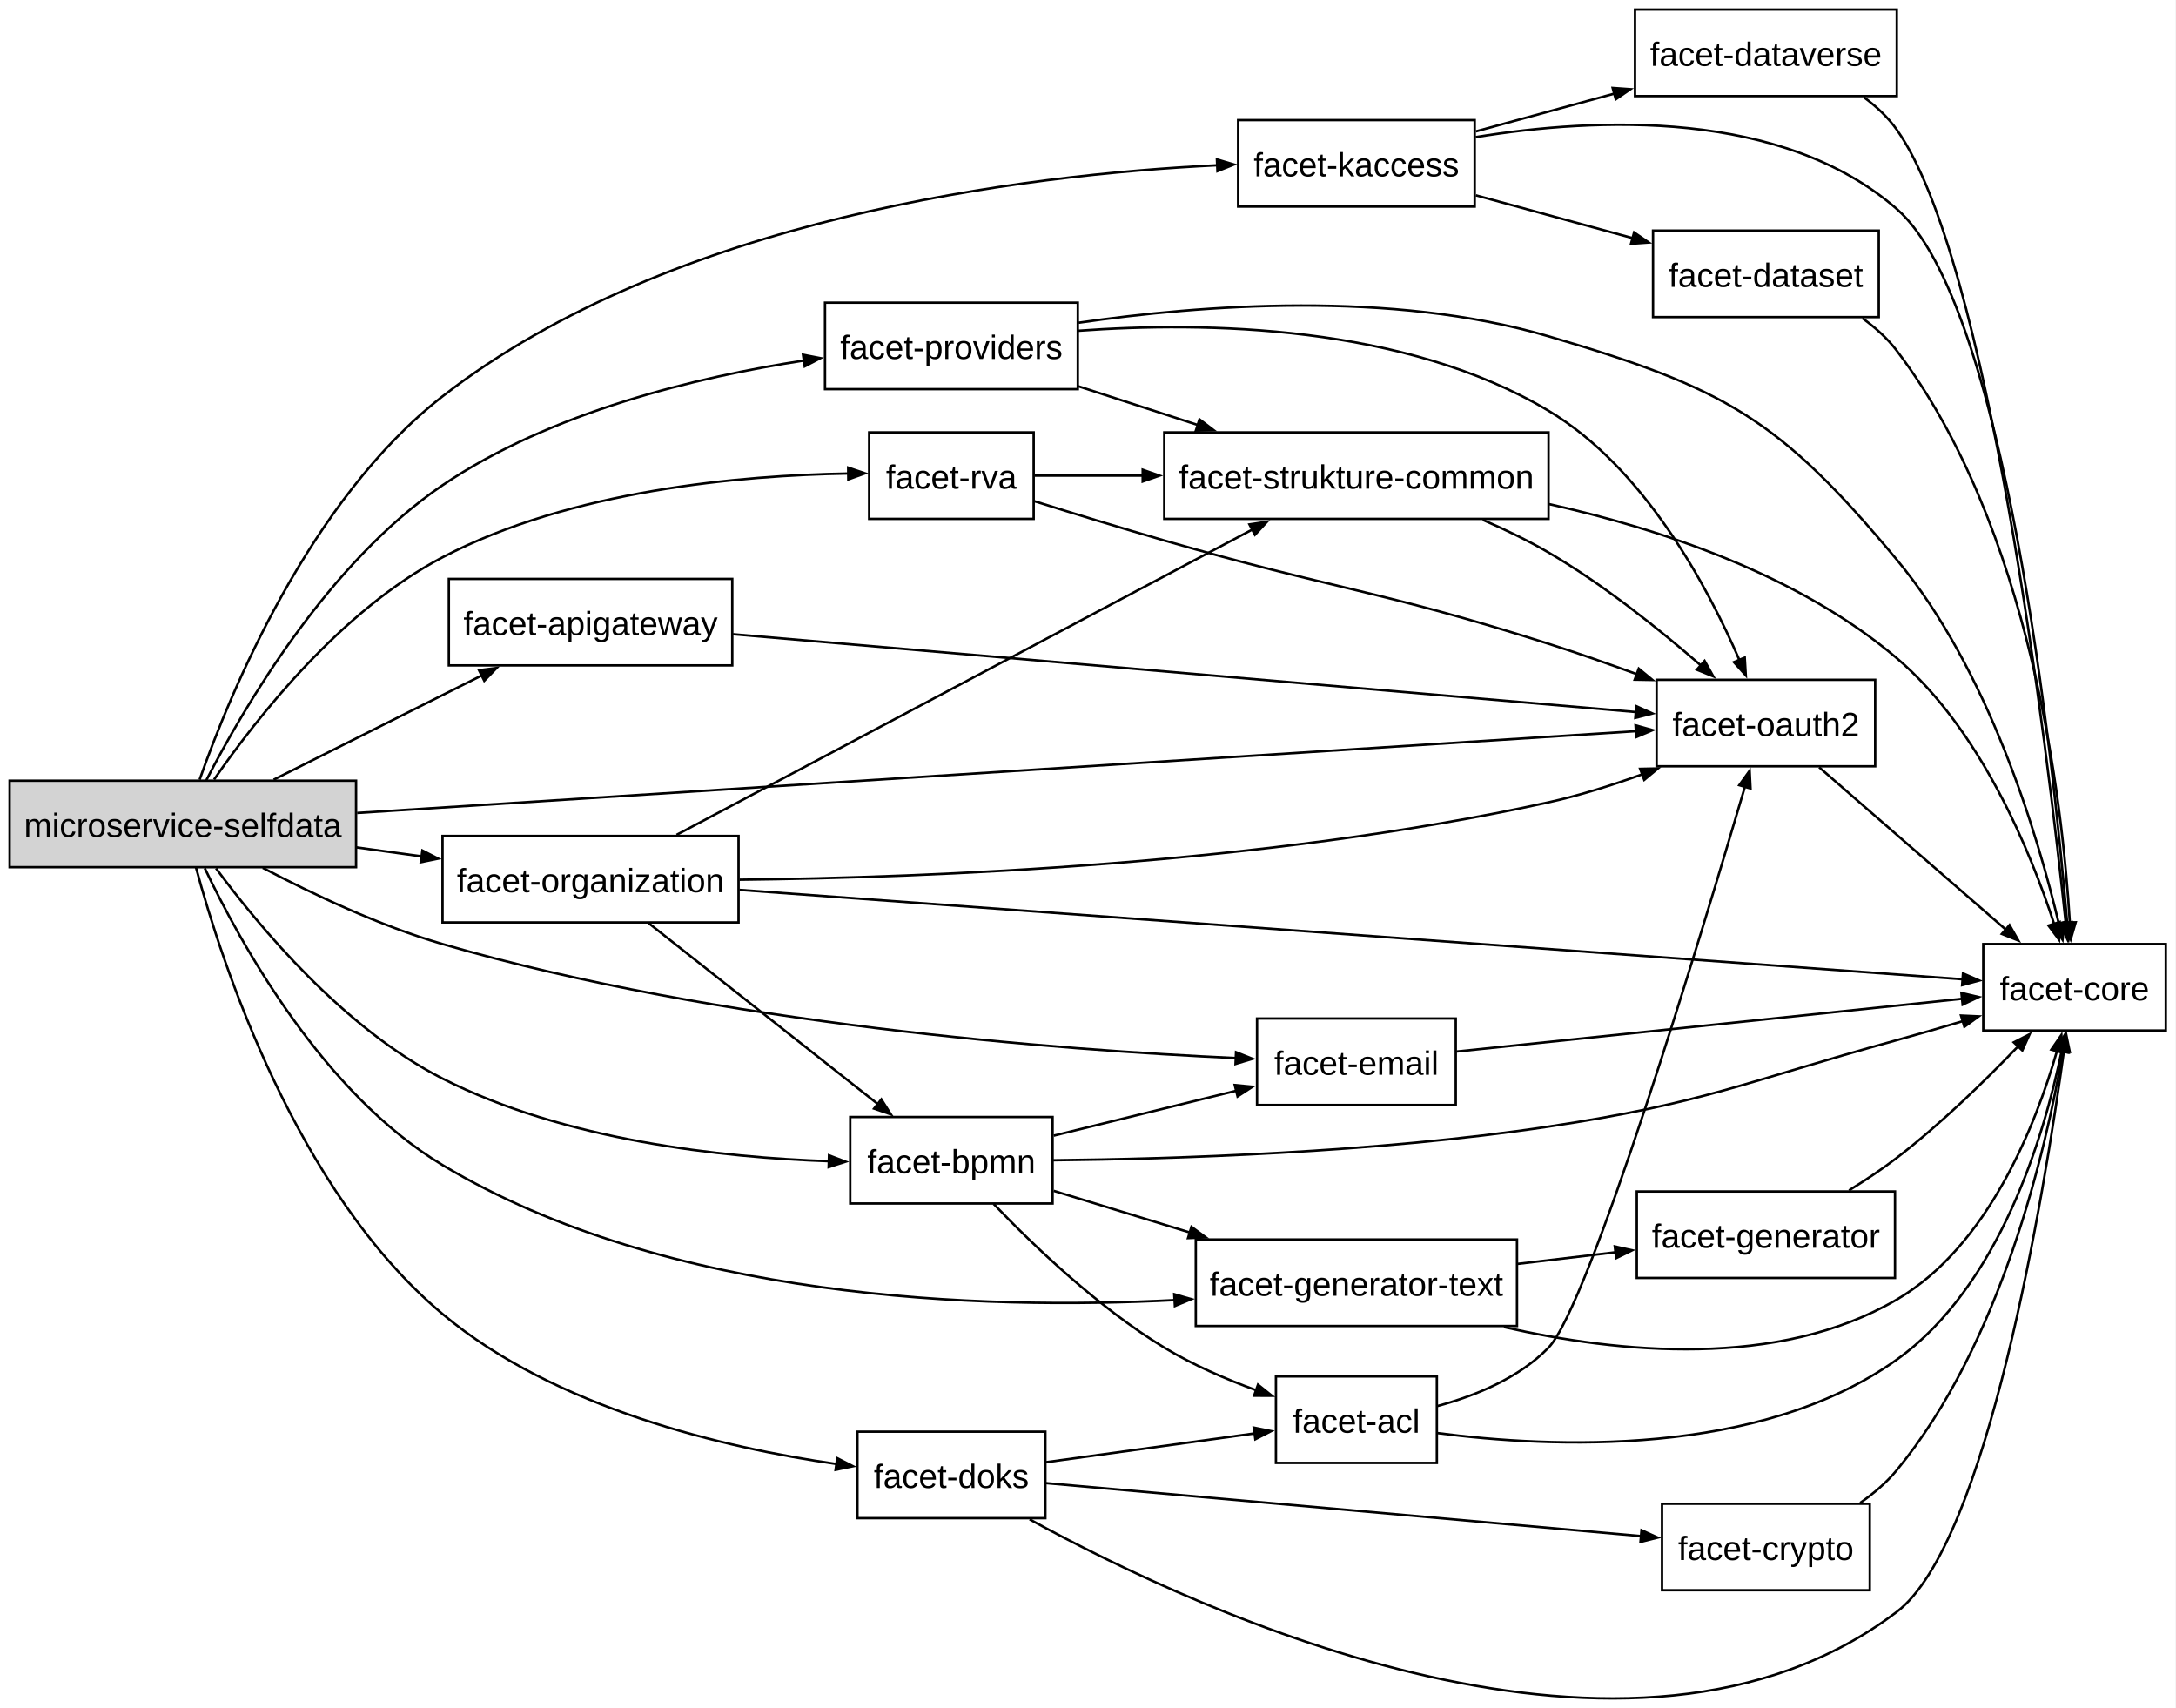
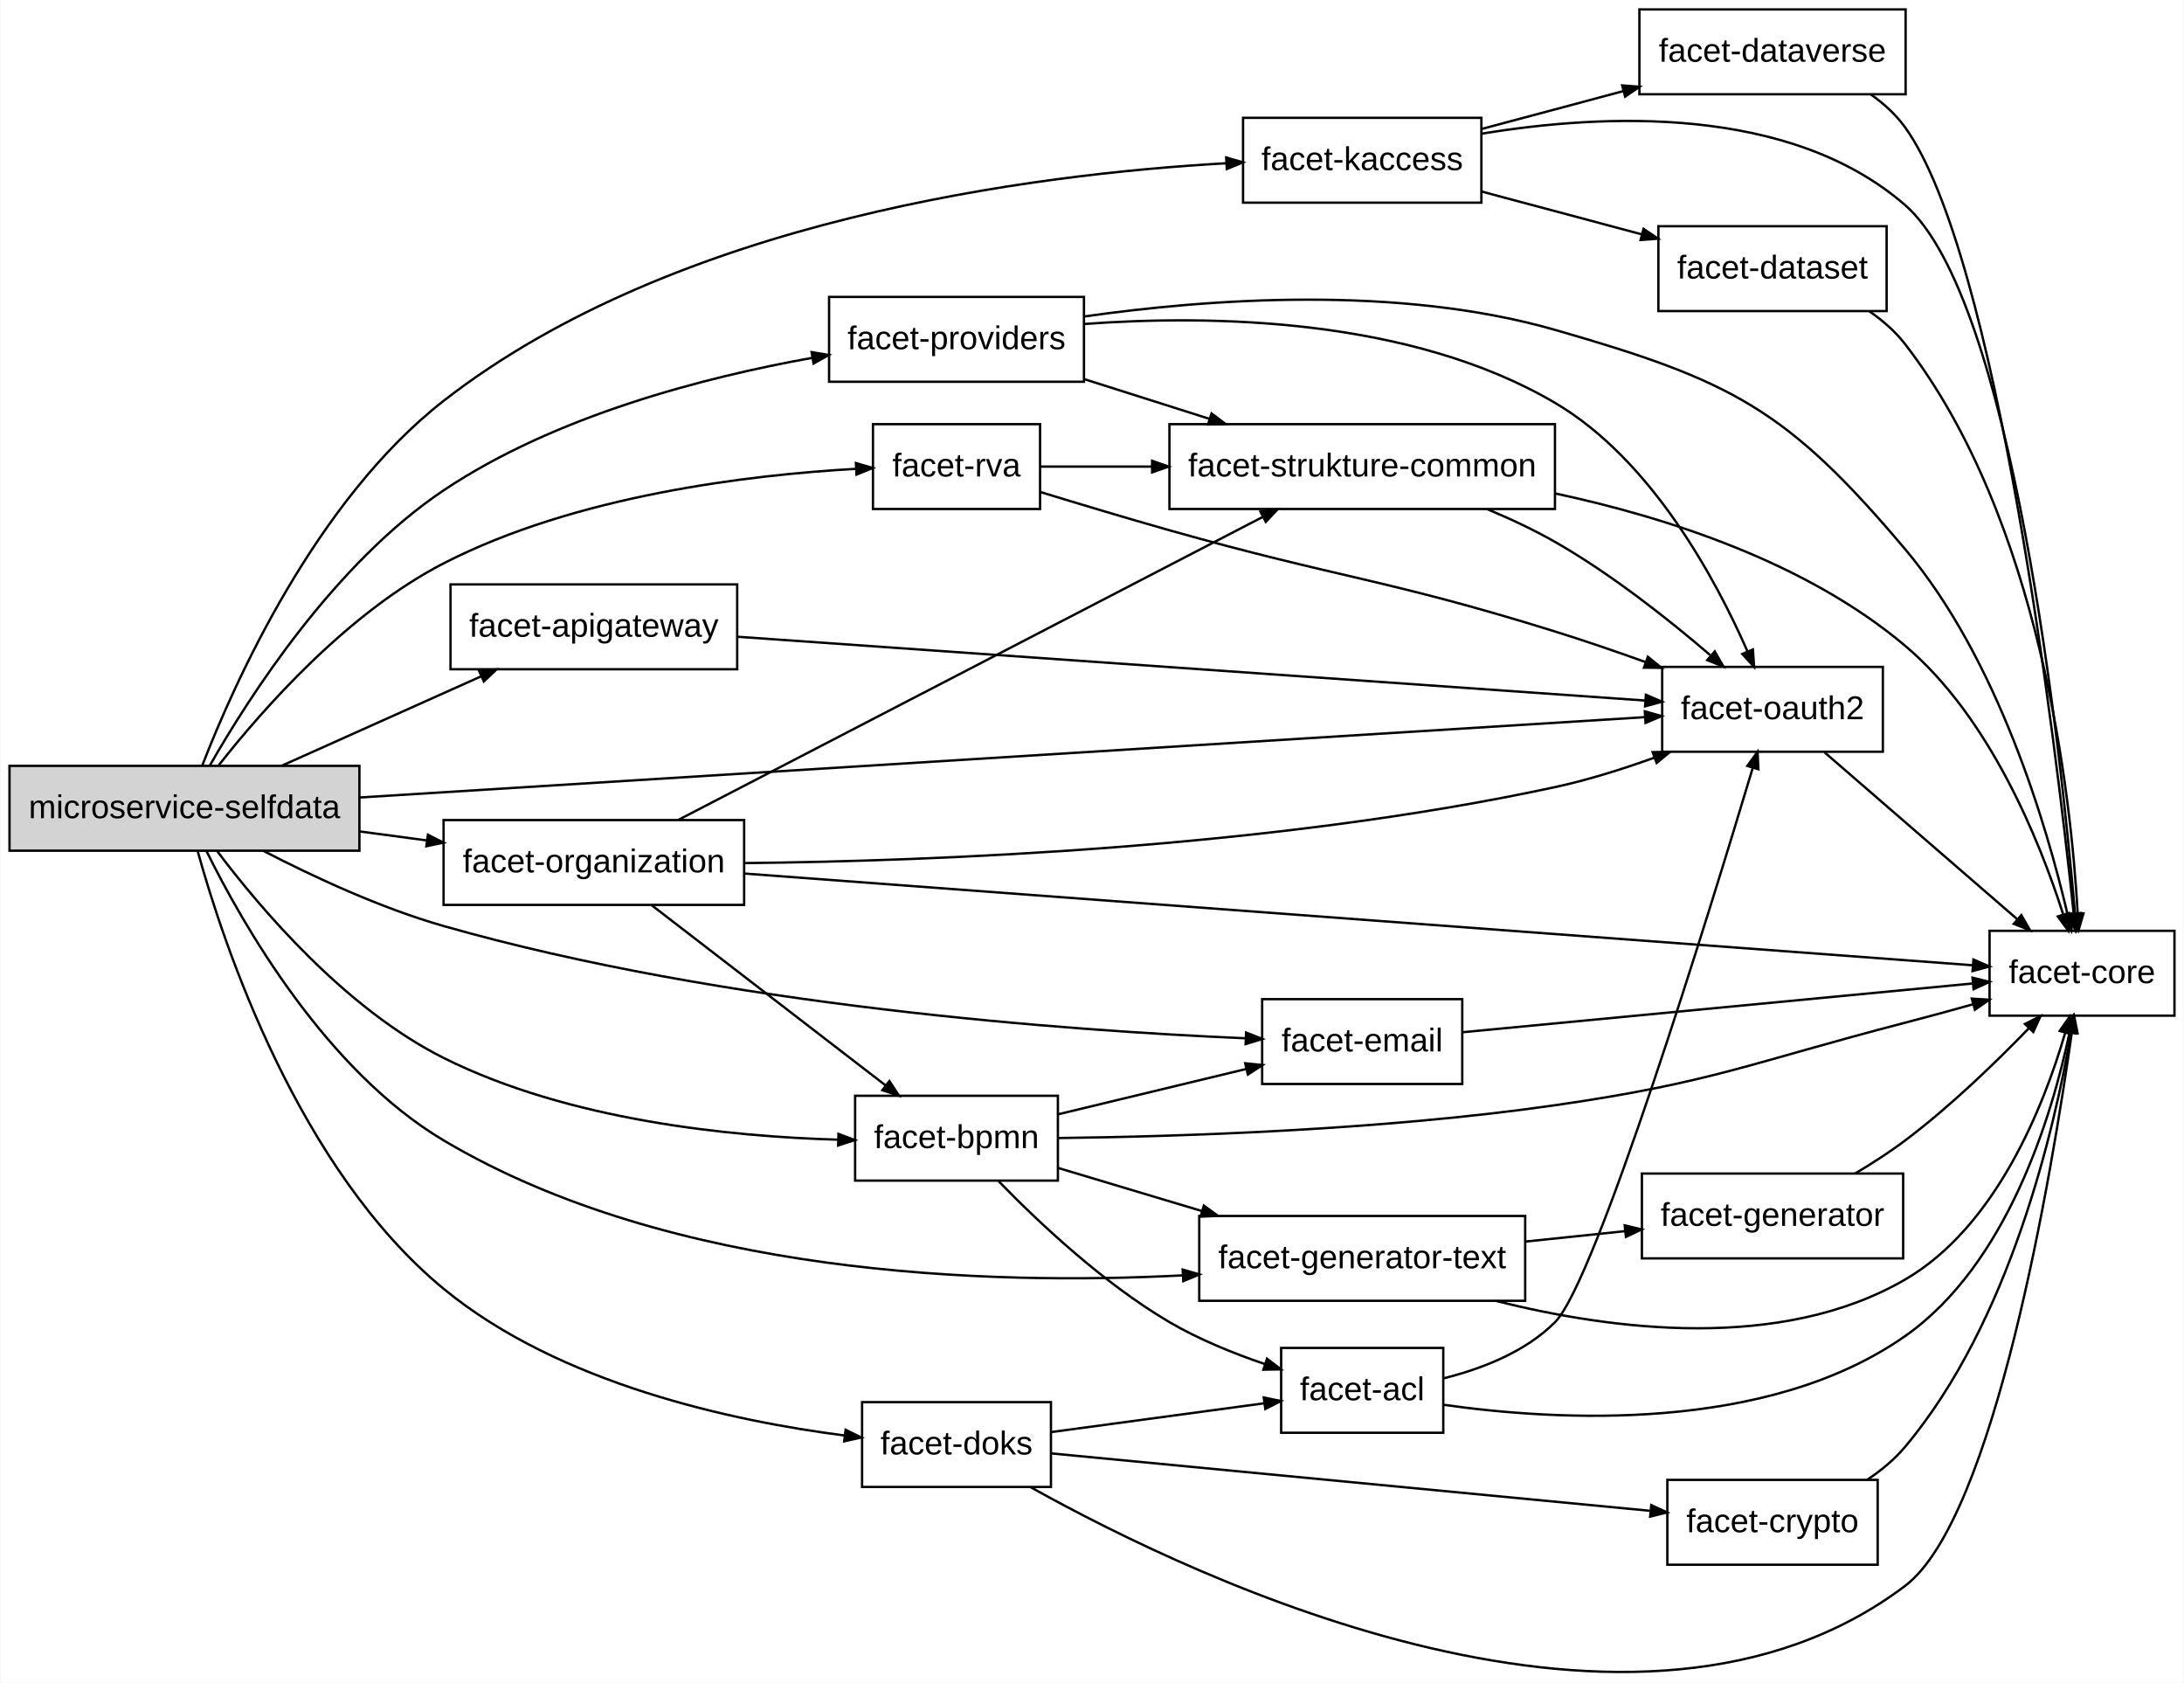
- <svg xmlns="http://www.w3.org/2000/svg" width="906pt" height="711pt" viewBox="0.00 0.00 906.00 711.00">
-   <g id="graph0" class="graph" transform="scale(1 1) rotate(0) translate(4 707.47)">
-     <polygon fill="white" stroke="none" points="-4,4 -4,-707.47 901.75,-707.47 901.75,4 -4,4" />
+ <svg xmlns="http://www.w3.org/2000/svg" width="927pt" height="714pt" viewBox="0.00 0.00 926.71 714.03">
+   <g id="graph0" class="graph" transform="scale(1 1) rotate(0) translate(4 710.03)">
+     <polygon fill="white" stroke="transparent" points="-4,4 -4,-710.03 922.71,-710.03 922.71,4 -4,4" />
    <g id="node1" class="node">
-       <polygon fill="lightgrey" stroke="black" points="144.25,-382.47 0,-382.47 0,-346.47 144.25,-346.47 144.25,-382.47" />
-       <text xml:space="preserve" text-anchor="middle" x="72.12" y="-359.04" font-family="Arial" font-size="14.00">microservice-selfdata</text>
+       <polygon fill="lightgrey" stroke="black" points="148.39,-385.03 -0.13,-385.03 -0.13,-349.03 148.39,-349.03 148.39,-385.03" />
+       <text text-anchor="middle" x="74.13" y="-362.83" font-family="Arial" font-size="14.00">microservice-selfdata</text>
    </g>
    <g id="node2" class="node">
-       <polygon fill="none" stroke="black" points="610,-657.47 511.5,-657.47 511.5,-621.47 610,-621.47 610,-657.47" />
-       <text xml:space="preserve" text-anchor="middle" x="560.75" y="-634.04" font-family="Arial" font-size="14.00">facet-kaccess</text>
+       <polygon fill="none" stroke="black" points="624.64,-660.03 523.47,-660.03 523.47,-624.03 624.64,-624.03 624.64,-660.03" />
+       <text text-anchor="middle" x="574.05" y="-637.83" font-family="Arial" font-size="14.00">facet-kaccess</text>
    </g>
    <g id="edge1" class="edge">
-       <path fill="none" stroke="black" d="M79.11,-382.9C91.8,-419.03 124.87,-499.41 180.25,-542.47 276.08,-616.98 422.77,-634.74 502.81,-638.67" />
-       <polygon fill="black" stroke="black" points="502.67,-641.11 509.78,-638.98 502.89,-636.22 502.67,-641.11" />
+       <path fill="none" stroke="black" d="M81.66,-385.11C95.25,-420.19 129.88,-497.74 184.26,-540.03 283.19,-616.95 434.64,-636.15 516.25,-640.75" />
+       <polygon fill="black" stroke="black" points="516.32,-643.21 523.44,-641.13 516.58,-638.31 516.32,-643.21" />
    </g>
    <g id="node3" class="node">
-       <polygon fill="none" stroke="black" points="776.75,-424.47 685.75,-424.47 685.75,-388.47 776.75,-388.47 776.75,-424.47" />
-       <text xml:space="preserve" text-anchor="middle" x="731.25" y="-401.04" font-family="Arial" font-size="14.00">facet-oauth2</text>
+       <polygon fill="none" stroke="black" points="795.05,-427.03 701.38,-427.03 701.38,-391.03 795.05,-391.03 795.05,-427.03" />
+       <text text-anchor="middle" x="748.21" y="-404.83" font-family="Arial" font-size="14.00">facet-oauth2</text>
    </g>
    <g id="edge2" class="edge">
-       <path fill="none" stroke="black" d="M144.7,-369.04C277.72,-377.55 560.17,-395.6 677.47,-403.1" />
-       <polygon fill="black" stroke="black" points="676.97,-405.52 684.11,-403.52 677.28,-400.63 676.97,-405.52" />
+       <path fill="none" stroke="black" d="M148.33,-371.6C284.63,-380.12 574.28,-398.22 693.86,-405.69" />
+       <polygon fill="black" stroke="black" points="694.01,-408.16 701.15,-406.15 694.31,-403.27 694.01,-408.16" />
    </g>
    <g id="node4" class="node">
-       <polygon fill="none" stroke="black" points="444.75,-581.47 339.5,-581.47 339.5,-545.47 444.75,-545.47 444.75,-581.47" />
-       <text xml:space="preserve" text-anchor="middle" x="392.12" y="-558.04" font-family="Arial" font-size="14.00">facet-providers</text>
+       <polygon fill="none" stroke="black" points="455.94,-584.03 347.75,-584.03 347.75,-548.03 455.94,-548.03 455.94,-584.03" />
+       <text text-anchor="middle" x="401.85" y="-561.83" font-family="Arial" font-size="14.00">facet-providers</text>
    </g>
    <g id="edge3" class="edge">
-       <path fill="none" stroke="black" d="M81.9,-382.66C97.42,-412.87 132.63,-473.26 180.25,-505.47 225.4,-536.01 286.23,-550.54 330.95,-557.41" />
-       <polygon fill="black" stroke="black" points="330.33,-559.79 337.61,-558.38 331.04,-554.94 330.33,-559.79" />
+       <path fill="none" stroke="black" d="M84.96,-385.27C101.56,-414.34 137.91,-471.05 184.26,-502.03 231.55,-533.63 294.78,-549.97 340.71,-558.19" />
+       <polygon fill="black" stroke="black" points="340.33,-560.61 347.64,-559.39 341.17,-555.78 340.33,-560.61" />
    </g>
    <g id="node5" class="node">
-       <polygon fill="none" stroke="black" points="602.12,-283.47 519.38,-283.47 519.38,-247.47 602.12,-247.47 602.12,-283.47" />
-       <text xml:space="preserve" text-anchor="middle" x="560.75" y="-260.04" font-family="Arial" font-size="14.00">facet-email</text>
+       <polygon fill="none" stroke="black" points="616.52,-286.03 531.58,-286.03 531.58,-250.03 616.52,-250.03 616.52,-286.03" />
+       <text text-anchor="middle" x="574.05" y="-263.83" font-family="Arial" font-size="14.00">facet-email</text>
    </g>
    <g id="edge4" class="edge">
-       <path fill="none" stroke="black" d="M105.4,-346.2C126.14,-335.28 154.04,-322.08 180.25,-314.47 295.74,-280.94 437.66,-270.33 510.88,-266.99" />
-       <polygon fill="black" stroke="black" points="510.63,-269.45 517.52,-266.7 510.42,-264.56 510.63,-269.45" />
+       <path fill="none" stroke="black" d="M107.56,-349C128.76,-338.02 157.4,-324.68 184.26,-317.03 303.34,-283.11 449.61,-272.65 524.23,-269.44" />
+       <polygon fill="black" stroke="black" points="524.76,-271.87 531.66,-269.13 524.56,-266.97 524.76,-271.87" />
    </g>
    <g id="node6" class="node">
-       <polygon fill="none" stroke="black" points="627.62,-191.47 493.88,-191.47 493.88,-155.47 627.62,-155.47 627.62,-191.47" />
-       <text xml:space="preserve" text-anchor="middle" x="560.75" y="-168.04" font-family="Arial" font-size="14.00">facet-generator-text</text>
+       <polygon fill="none" stroke="black" points="643.23,-194.03 504.88,-194.03 504.88,-158.03 643.23,-158.03 643.23,-194.03" />
+       <text text-anchor="middle" x="574.05" y="-171.83" font-family="Arial" font-size="14.00">facet-generator-text</text>
    </g>
    <g id="edge5" class="edge">
-       <path fill="none" stroke="black" d="M81.25,-346.05C96.02,-314.91 130.46,-252.32 180.25,-222.47 274.17,-166.16 404.48,-162.05 485.38,-166.26" />
-       <polygon fill="black" stroke="black" points="484.9,-168.69 492.03,-166.64 485.18,-163.8 484.9,-168.69" />
+       <path fill="none" stroke="black" d="M83.54,-348.75C98.81,-317.83 134.2,-255.7 184.26,-226.03 281.01,-168.68 414.87,-164.54 497.61,-168.81" />
+       <polygon fill="black" stroke="black" points="497.84,-171.27 504.96,-169.22 498.11,-166.38 497.84,-171.27" />
    </g>
    <g id="node7" class="node">
-       <polygon fill="none" stroke="black" points="303.5,-359.47 180.25,-359.47 180.25,-323.47 303.5,-323.47 303.5,-359.47" />
-       <text xml:space="preserve" text-anchor="middle" x="241.88" y="-336.04" font-family="Arial" font-size="14.00">facet-organization</text>
+       <polygon fill="none" stroke="black" points="311.7,-362.03 184.12,-362.03 184.12,-326.03 311.7,-326.03 311.7,-362.03" />
+       <text text-anchor="middle" x="247.91" y="-339.83" font-family="Arial" font-size="14.00">facet-organization</text>
    </g>
    <g id="edge6" class="edge">
-       <path fill="none" stroke="black" d="M144.27,-354.72C153.36,-353.47 162.66,-352.19 171.72,-350.95" />
-       <polygon fill="black" stroke="black" points="171.86,-353.41 178.46,-350.03 171.19,-348.55 171.86,-353.41" />
+       <path fill="none" stroke="black" d="M148.48,-357.21C157.92,-355.94 167.58,-354.65 176.97,-353.39" />
+       <polygon fill="black" stroke="black" points="177.48,-355.8 184.09,-352.44 176.82,-350.94 177.48,-355.8" />
    </g>
    <g id="node8" class="node">
-       <polygon fill="none" stroke="black" points="300.88,-466.47 182.88,-466.47 182.88,-430.47 300.88,-430.47 300.88,-466.47" />
-       <text xml:space="preserve" text-anchor="middle" x="241.88" y="-443.04" font-family="Arial" font-size="14.00">facet-apigateway</text>
+       <polygon fill="none" stroke="black" points="308.75,-462.03 187.07,-462.03 187.07,-426.03 308.75,-426.03 308.75,-462.03" />
+       <text text-anchor="middle" x="247.91" y="-439.83" font-family="Arial" font-size="14.00">facet-apigateway</text>
    </g>
    <g id="edge7" class="edge">
-       <path fill="none" stroke="black" d="M109.94,-382.9C135.5,-395.71 169.69,-412.83 196.73,-426.36" />
-       <polygon fill="black" stroke="black" points="195.44,-428.46 202.79,-429.4 197.63,-424.08 195.44,-428.46" />
+       <path fill="none" stroke="black" d="M115.4,-385.08C140.73,-396.43 173.5,-411.12 200,-423" />
+       <polygon fill="black" stroke="black" points="199.2,-425.33 206.59,-425.95 201.2,-420.85 199.2,-425.33" />
    </g>
    <g id="node9" class="node">
-       <polygon fill="none" stroke="black" points="434.25,-242.47 350,-242.47 350,-206.47 434.25,-206.47 434.25,-242.47" />
-       <text xml:space="preserve" text-anchor="middle" x="392.12" y="-219.04" font-family="Arial" font-size="14.00">facet-bpmn</text>
+       <polygon fill="none" stroke="black" points="444.88,-245.03 358.81,-245.03 358.81,-209.03 444.88,-209.03 444.88,-245.03" />
+       <text text-anchor="middle" x="401.85" y="-222.83" font-family="Arial" font-size="14.00">facet-bpmn</text>
    </g>
    <g id="edge8" class="edge">
-       <path fill="none" stroke="black" d="M85.94,-345.99C103.96,-321.61 139.19,-279.32 180.25,-258.47 231.03,-232.67 296.79,-225.59 341.27,-224.06" />
-       <polygon fill="black" stroke="black" points="341.16,-226.51 348.09,-223.87 341.02,-221.61 341.16,-226.51" />
+       <path fill="none" stroke="black" d="M87.95,-348.94C106.28,-324.59 142.44,-281.92 184.26,-261.03 237.27,-234.55 305.9,-227.7 351.55,-226.4" />
+       <polygon fill="black" stroke="black" points="351.73,-228.85 358.67,-226.24 351.62,-223.95 351.73,-228.85" />
    </g>
    <g id="node12" class="node">
-       <polygon fill="none" stroke="black" points="426.38,-527.47 357.88,-527.47 357.88,-491.47 426.38,-491.47 426.38,-527.47" />
-       <text xml:space="preserve" text-anchor="middle" x="392.12" y="-504.04" font-family="Arial" font-size="14.00">facet-rva</text>
+       <polygon fill="none" stroke="black" points="437.31,-530.03 366.38,-530.03 366.38,-494.03 437.31,-494.03 437.31,-530.03" />
+       <text text-anchor="middle" x="401.85" y="-507.83" font-family="Arial" font-size="14.00">facet-rva</text>
    </g>
    <g id="edge15" class="edge">
-       <path fill="none" stroke="black" d="M85.13,-382.96C102.71,-408.35 138,-453.39 180.25,-475.47 233.86,-503.48 304.77,-509.6 349.17,-510.35" />
-       <polygon fill="black" stroke="black" points="349.14,-512.8 356.17,-510.42 349.19,-507.9 349.14,-512.8" />
+       <path fill="none" stroke="black" d="M88.76,-385.39C107.48,-409.19 143.51,-450.11 184.26,-471.03 240.33,-499.81 313.9,-508.53 359.24,-511.08" />
+       <polygon fill="black" stroke="black" points="359.15,-513.53 366.27,-511.44 359.4,-508.64 359.15,-513.53" />
    </g>
    <g id="node13" class="node">
-       <polygon fill="none" stroke="black" points="431.25,-111.47 353,-111.47 353,-75.47 431.25,-75.47 431.25,-111.47" />
-       <text xml:space="preserve" text-anchor="middle" x="392.12" y="-88.04" font-family="Arial" font-size="14.00">facet-doks</text>
+       <polygon fill="none" stroke="black" points="441.93,-115.03 361.76,-115.03 361.76,-79.03 441.93,-79.03 441.93,-115.03" />
+       <text text-anchor="middle" x="401.85" y="-92.83" font-family="Arial" font-size="14.00">facet-doks</text>
    </g>
    <g id="edge16" class="edge">
-       <path fill="none" stroke="black" d="M77.62,-346.24C88.35,-306.51 119.23,-211.6 180.25,-160.47 227.37,-120.99 297.99,-104.68 344.31,-98.01" />
-       <polygon fill="black" stroke="black" points="344.56,-100.45 351.17,-97.08 343.9,-95.59 344.56,-100.45" />
+       <path fill="none" stroke="black" d="M79.77,-348.74C90.81,-308.89 122.5,-213.76 184.26,-163.03 233.38,-122.68 306.86,-106.97 354.33,-100.87" />
+       <polygon fill="black" stroke="black" points="354.77,-103.29 361.42,-100.01 354.18,-98.42 354.77,-103.29" />
    </g>
    <g id="node10" class="node">
-       <polygon fill="none" stroke="black" points="897.75,-314.47 821.75,-314.47 821.75,-278.47 897.75,-278.47 897.75,-314.47" />
-       <text xml:space="preserve" text-anchor="middle" x="859.75" y="-291.04" font-family="Arial" font-size="14.00">facet-core</text>
+       <polygon fill="none" stroke="black" points="918.83,-315.03 840.34,-315.03 840.34,-279.03 918.83,-279.03 918.83,-315.03" />
+       <text text-anchor="middle" x="879.58" y="-292.83" font-family="Arial" font-size="14.00">facet-core</text>
    </g>
    <g id="edge23" class="edge">
-       <path fill="none" stroke="black" d="M610.43,-650.39C660.57,-658.56 737.94,-662.14 785.75,-620.47 830.77,-581.23 850.73,-393.36 856.71,-323.08" />
-       <polygon fill="black" stroke="black" points="859.14,-323.42 857.27,-316.24 854.25,-323.01 859.14,-323.42" />
+       <path fill="none" stroke="black" d="M624.88,-653.31C676.2,-661.78 755.42,-665.6 804.46,-623.03 850.13,-583.38 870.57,-392.23 876.59,-322.53" />
+       <polygon fill="black" stroke="black" points="879.04,-322.59 877.19,-315.41 874.16,-322.18 879.04,-322.59" />
    </g>
    <g id="node16" class="node">
-       <polygon fill="none" stroke="black" points="778.25,-611.47 684.25,-611.47 684.25,-575.47 778.25,-575.47 778.25,-611.47" />
-       <text xml:space="preserve" text-anchor="middle" x="731.25" y="-588.04" font-family="Arial" font-size="14.00">facet-dataset</text>
+       <polygon fill="none" stroke="black" points="796.65,-614.03 699.77,-614.03 699.77,-578.03 796.65,-578.03 796.65,-614.03" />
+       <text text-anchor="middle" x="748.21" y="-591.83" font-family="Arial" font-size="14.00">facet-dataset</text>
    </g>
    <g id="edge24" class="edge">
-       <path fill="none" stroke="black" d="M610.49,-626.16C630.91,-620.59 654.74,-614.08 675.74,-608.35" />
-       <polygon fill="black" stroke="black" points="676.37,-610.72 682.48,-606.51 675.08,-605.99 676.37,-610.72" />
+       <path fill="none" stroke="black" d="M624.85,-628.72C646.09,-623.05 670.93,-616.41 692.66,-610.6" />
+       <polygon fill="black" stroke="black" points="693.47,-612.92 699.6,-608.75 692.21,-608.19 693.47,-612.92" />
    </g>
    <g id="node17" class="node">
-       <polygon fill="none" stroke="black" points="785.75,-703.47 676.75,-703.47 676.75,-667.47 785.75,-667.47 785.75,-703.47" />
-       <text xml:space="preserve" text-anchor="middle" x="731.25" y="-680.04" font-family="Arial" font-size="14.00">facet-dataverse</text>
+       <polygon fill="none" stroke="black" points="804.71,-706.03 691.71,-706.03 691.71,-670.03 804.71,-670.03 804.71,-706.03" />
+       <text text-anchor="middle" x="748.21" y="-683.83" font-family="Arial" font-size="14.00">facet-dataverse</text>
    </g>
    <g id="edge25" class="edge">
-       <path fill="none" stroke="black" d="M610.49,-652.77C628.52,-657.7 649.2,-663.34 668.25,-668.54" />
-       <polygon fill="black" stroke="black" points="667.45,-670.86 674.85,-670.34 668.74,-666.14 667.45,-670.86" />
+       <path fill="none" stroke="black" d="M624.85,-655.33C643.59,-660.34 665.15,-666.1 684.89,-671.37" />
+       <polygon fill="black" stroke="black" points="684.4,-673.78 691.79,-673.22 685.66,-669.04 684.4,-673.78" />
    </g>
    <g id="edge28" class="edge">
-       <path fill="none" stroke="black" d="M753.42,-388.06C774.77,-369.5 807.81,-340.76 831.19,-320.44" />
-       <polygon fill="black" stroke="black" points="832.69,-322.38 836.37,-315.93 829.48,-318.68 832.69,-322.38" />
+       <path fill="none" stroke="black" d="M770.29,-390.78C792.56,-371.5 827.74,-341.04 851.93,-320.1" />
+       <polygon fill="black" stroke="black" points="853.83,-321.7 857.52,-315.26 850.62,-317.99 853.83,-321.7" />
    </g>
    <g id="edge31" class="edge">
-       <path fill="none" stroke="black" d="M444.93,-569.78C497.93,-573.65 580.78,-572.27 640.75,-536.47 680.7,-512.62 707.04,-463.2 720.24,-432.64" />
-       <polygon fill="black" stroke="black" points="722.44,-433.72 722.88,-426.32 717.91,-431.83 722.44,-433.72" />
+       <path fill="none" stroke="black" d="M455.97,-572.54C510.09,-576.52 594.57,-575.21 655.96,-539.03 697.04,-514.82 724.26,-464 737.6,-433.57" />
+       <polygon fill="black" stroke="black" points="739.89,-434.43 740.39,-427.03 735.39,-432.51 739.89,-434.43" />
    </g>
    <g id="edge30" class="edge">
-       <path fill="none" stroke="black" d="M445.06,-573.11C496.01,-580.54 575.35,-586.64 640.75,-567.47 714.22,-545.93 736.73,-533.28 785.75,-474.47 824.02,-428.55 844.46,-359.84 853.29,-322.65" />
-       <polygon fill="black" stroke="black" points="855.59,-323.62 854.76,-316.25 850.81,-322.53 855.59,-323.62" />
+       <path fill="none" stroke="black" d="M456.39,-575.77C508.45,-583.18 589.22,-589.2 655.96,-570.03 730.81,-548.52 754.24,-536.54 804.46,-477.03 844,-430.17 864.72,-359.34 873.44,-322.03" />
+       <polygon fill="black" stroke="black" points="875.87,-322.41 875.03,-315.04 871.09,-321.32 875.87,-322.41" />
    </g>
    <g id="node14" class="node">
-       <polygon fill="none" stroke="black" points="640.75,-527.47 480.75,-527.47 480.75,-491.47 640.75,-491.47 640.75,-527.47" />
-       <text xml:space="preserve" text-anchor="middle" x="560.75" y="-504.04" font-family="Arial" font-size="14.00">facet-strukture-common</text>
+       <polygon fill="none" stroke="black" points="655.87,-530.03 492.23,-530.03 492.23,-494.03 655.87,-494.03 655.87,-530.03" />
+       <text text-anchor="middle" x="574.05" y="-507.83" font-family="Arial" font-size="14.00">facet-strukture-common</text>
    </g>
    <g id="edge29" class="edge">
-       <path fill="none" stroke="black" d="M444.93,-546.68C460.7,-541.57 478.22,-535.89 494.74,-530.54" />
-       <polygon fill="black" stroke="black" points="495.41,-532.9 501.32,-528.41 493.9,-528.23 495.41,-532.9" />
+       <path fill="none" stroke="black" d="M456.23,-549.09C473.02,-543.76 491.72,-537.83 509.16,-532.3" />
+       <polygon fill="black" stroke="black" points="510.09,-534.57 516.03,-530.12 508.61,-529.9 510.09,-534.57" />
    </g>
    <g id="edge34" class="edge">
-       <path fill="none" stroke="black" d="M602.42,-269.72C657.54,-275.47 755.66,-285.71 813.19,-291.71" />
-       <polygon fill="black" stroke="black" points="812.65,-294.12 819.87,-292.41 813.16,-289.25 812.65,-294.12" />
+       <path fill="none" stroke="black" d="M616.31,-271.97C672.89,-277.37 774.23,-287.06 833,-292.67" />
+       <polygon fill="black" stroke="black" points="833.1,-295.14 840.3,-293.37 833.56,-290.26 833.1,-295.14" />
    </g>
    <g id="edge35" class="edge">
-       <path fill="none" stroke="black" d="M622.15,-155.03C669.86,-144.17 736.39,-137.58 785.75,-166.47 823.89,-188.8 843.63,-239.17 852.54,-270.25" />
-       <polygon fill="black" stroke="black" points="850.08,-270.51 854.28,-276.62 854.8,-269.22 850.08,-270.51" />
+       <path fill="none" stroke="black" d="M630.97,-157.95C680.09,-145.59 751.73,-136.39 804.46,-167.03 843.14,-189.5 863.32,-240.56 872.39,-271.58" />
+       <polygon fill="black" stroke="black" points="870.12,-272.55 874.36,-278.63 874.84,-271.23 870.12,-272.55" />
    </g>
    <g id="node18" class="node">
-       <polygon fill="none" stroke="black" points="785,-211.47 677.5,-211.47 677.5,-175.47 785,-175.47 785,-211.47" />
-       <text xml:space="preserve" text-anchor="middle" x="731.25" y="-188.04" font-family="Arial" font-size="14.00">facet-generator</text>
+       <polygon fill="none" stroke="black" points="803.66,-212.03 692.77,-212.03 692.77,-176.03 803.66,-176.03 803.66,-212.03" />
+       <text text-anchor="middle" x="748.21" y="-189.83" font-family="Arial" font-size="14.00">facet-generator</text>
    </g>
    <g id="edge36" class="edge">
-       <path fill="none" stroke="black" d="M627.86,-181.32C641.38,-182.92 655.54,-184.6 668.88,-186.19" />
-       <polygon fill="black" stroke="black" points="668.33,-188.59 675.57,-186.98 668.9,-183.72 668.33,-188.59" />
+       <path fill="none" stroke="black" d="M643.59,-183.19C657.48,-184.65 672.01,-186.16 685.65,-187.59" />
+       <polygon fill="black" stroke="black" points="685.47,-190.04 692.69,-188.33 685.98,-185.16 685.47,-190.04" />
    </g>
    <g id="edge41" class="edge">
-       <path fill="none" stroke="black" d="M303.96,-341.25C382.72,-342.12 523.5,-347.65 640.75,-373.47 653.74,-376.33 667.39,-380.65 680.01,-385.22" />
-       <polygon fill="black" stroke="black" points="678.88,-387.41 686.3,-387.56 680.59,-382.82 678.88,-387.41" />
+       <path fill="none" stroke="black" d="M311.73,-343.77C392.34,-344.62 536.09,-350.13 655.96,-376.03 669.85,-379.03 684.48,-383.63 697.87,-388.45" />
+       <polygon fill="black" stroke="black" points="697.33,-390.86 704.74,-390.99 699.02,-386.27 697.33,-390.86" />
    </g>
    <g id="edge39" class="edge">
-       <path fill="none" stroke="black" d="M266.04,-323.19C291.82,-302.84 333.55,-269.91 361.65,-247.74" />
-       <polygon fill="black" stroke="black" points="362.96,-249.82 366.94,-243.56 359.92,-245.97 362.96,-249.82" />
+       <path fill="none" stroke="black" d="M272.31,-326C299.08,-305.39 342.93,-271.63 371.84,-249.36" />
+       <polygon fill="black" stroke="black" points="373.36,-251.28 377.41,-245.07 370.37,-247.4 373.36,-251.28" />
    </g>
    <g id="edge40" class="edge">
-       <path fill="none" stroke="black" d="M303.9,-337.01C427.39,-327.99 704.43,-307.75 813.45,-299.78" />
-       <polygon fill="black" stroke="black" points="813.31,-302.25 820.11,-299.29 812.95,-297.36 813.31,-302.25" />
+       <path fill="none" stroke="black" d="M311.58,-339.35C438.36,-329.89 722.57,-308.67 833.25,-300.41" />
+       <polygon fill="black" stroke="black" points="833.49,-302.85 840.29,-299.89 833.12,-297.96 833.49,-302.85" />
    </g>
    <g id="edge38" class="edge">
-       <path fill="none" stroke="black" d="M277.69,-359.93C336.25,-390.97 454.21,-453.52 517.44,-487.04" />
-       <polygon fill="black" stroke="black" points="516.21,-489.16 523.54,-490.27 518.5,-484.83 516.21,-489.16" />
+       <path fill="none" stroke="black" d="M283.9,-362.17C344.2,-393.42 467.4,-457.27 531.78,-490.64" />
+       <polygon fill="black" stroke="black" points="530.86,-492.92 538.2,-493.96 533.12,-488.57 530.86,-492.92" />
    </g>
    <g id="edge42" class="edge">
-       <path fill="none" stroke="black" d="M301.18,-443.45C396.74,-435.21 585.23,-418.97 677.23,-411.04" />
-       <polygon fill="black" stroke="black" points="677.29,-413.49 684.05,-410.45 676.87,-408.61 677.29,-413.49" />
+       <path fill="none" stroke="black" d="M309.01,-439.81C407.28,-432.9 600.71,-419.32 694.18,-412.75" />
+       <polygon fill="black" stroke="black" points="694.47,-415.19 701.28,-412.25 694.12,-410.3 694.47,-415.19" />
    </g>
    <g id="edge10" class="edge">
-       <path fill="none" stroke="black" d="M434.74,-234.71C457.86,-240.4 486.76,-247.51 510.95,-253.46" />
-       <polygon fill="black" stroke="black" points="510.1,-255.78 517.48,-255.07 511.27,-251.02 510.1,-255.78" />
+       <path fill="none" stroke="black" d="M444.92,-237.16C469.13,-242.99 499.63,-250.34 524.81,-256.41" />
+       <polygon fill="black" stroke="black" points="524.38,-258.82 531.76,-258.08 525.53,-254.06 524.38,-258.82" />
    </g>
    <g id="edge11" class="edge">
-       <path fill="none" stroke="black" d="M434.74,-211.73C451.94,-206.47 472.33,-200.23 491.6,-194.33" />
-       <polygon fill="black" stroke="black" points="492.07,-196.75 498.05,-192.36 490.64,-192.06 492.07,-196.75" />
+       <path fill="none" stroke="black" d="M444.92,-214.42C463.32,-208.91 485.35,-202.31 505.92,-196.14" />
+       <polygon fill="black" stroke="black" points="506.83,-198.43 512.84,-194.07 505.43,-193.73 506.83,-198.43" />
    </g>
    <g id="edge9" class="edge">
-       <path fill="none" stroke="black" d="M434.55,-224.46C483.93,-224.98 568.8,-227.6 640.75,-238.47 706.41,-248.39 721.72,-256.88 785.75,-274.47 794.73,-276.94 804.3,-279.71 813.44,-282.44" />
-       <polygon fill="black" stroke="black" points="812.48,-284.71 819.89,-284.37 813.89,-280.01 812.48,-284.71" />
+       <path fill="none" stroke="black" d="M445.17,-227.1C495.62,-227.7 582.35,-230.4 655.96,-241.03 723.07,-250.71 738.82,-259 804.46,-276.03 813.84,-278.46 823.84,-281.2 833.37,-283.87" />
+       <polygon fill="black" stroke="black" points="832.8,-286.26 840.2,-285.8 834.13,-281.54 832.8,-286.26" />
    </g>
    <g id="node11" class="node">
-       <polygon fill="none" stroke="black" points="594.25,-134.47 527.25,-134.47 527.25,-98.47 594.25,-98.47 594.25,-134.47" />
-       <text xml:space="preserve" text-anchor="middle" x="560.75" y="-111.04" font-family="Arial" font-size="14.00">facet-acl</text>
+       <polygon fill="none" stroke="black" points="608.46,-138.03 539.64,-138.03 539.64,-102.03 608.46,-102.03 608.46,-138.03" />
+       <text text-anchor="middle" x="574.05" y="-115.83" font-family="Arial" font-size="14.00">facet-acl</text>
    </g>
    <g id="edge12" class="edge">
-       <path fill="none" stroke="black" d="M409.72,-206.27C426.31,-188.96 453.23,-163.16 480.75,-146.47 492.59,-139.29 506.44,-133.32 519.21,-128.65" />
-       <polygon fill="black" stroke="black" points="519.78,-131.05 525.57,-126.42 518.15,-126.43 519.78,-131.05" />
+       <path fill="none" stroke="black" d="M419.76,-208.73C436.66,-191.35 464.1,-165.5 492.14,-149.03 504.63,-141.69 519.29,-135.75 532.67,-131.2" />
+       <polygon fill="black" stroke="black" points="533.64,-133.46 539.53,-128.94 532.11,-128.8 533.64,-133.46" />
    </g>
    <g id="edge14" class="edge">
-       <path fill="none" stroke="black" d="M594.58,-122.17C610.37,-126.45 628.5,-133.83 640.75,-146.47 657.64,-163.9 704.18,-317.72 722.6,-380.23" />
-       <polygon fill="black" stroke="black" points="720.15,-380.6 724.48,-386.63 724.85,-379.22 720.15,-380.6" />
+       <path fill="none" stroke="black" d="M608.61,-125.13C624.78,-129.16 643.34,-136.32 655.96,-149.03 673.22,-166.39 721.21,-322.19 739.76,-383.96" />
+       <polygon fill="black" stroke="black" points="737.52,-385.01 741.87,-391.01 742.21,-383.61 737.52,-385.01" />
    </g>
    <g id="edge13" class="edge">
-       <path fill="none" stroke="black" d="M594.5,-110.89C641.48,-104.76 728.62,-100.61 785.75,-141.47 828.64,-172.15 847.14,-234.67 854.45,-270.22" />
-       <polygon fill="black" stroke="black" points="851.98,-270.33 855.72,-276.73 856.79,-269.4 851.98,-270.33" />
+       <path fill="none" stroke="black" d="M608.5,-113.92C656.5,-107.08 745.61,-101.8 804.46,-143.03 847.91,-173.46 866.82,-236.5 874.28,-271.75" />
+       <polygon fill="black" stroke="black" points="871.92,-272.45 875.7,-278.83 876.73,-271.49 871.92,-272.45" />
    </g>
    <g id="edge17" class="edge">
-       <path fill="none" stroke="black" d="M426.74,-498.8C443.01,-493.71 462.85,-487.63 480.75,-482.47 551.5,-462.07 570.58,-461.78 640.75,-439.47 652.79,-435.64 665.6,-431.16 677.66,-426.76" />
-       <polygon fill="black" stroke="black" points="678.31,-429.13 684.03,-424.41 676.62,-424.54 678.31,-429.13" />
+       <path fill="none" stroke="black" d="M437.11,-501.34C453.69,-496.26 473.91,-490.18 492.14,-485.03 564.59,-464.57 584.09,-464.41 655.96,-442.03 668.45,-438.14 681.75,-433.58 694.23,-429.1" />
+       <polygon fill="black" stroke="black" points="695.32,-431.32 701.07,-426.63 693.65,-426.71 695.32,-431.32" />
    </g>
    <g id="edge18" class="edge">
-       <path fill="none" stroke="black" d="M426.84,-509.47C440.04,-509.47 455.85,-509.47 471.89,-509.47" />
-       <polygon fill="black" stroke="black" points="471.77,-511.92 478.77,-509.47 471.77,-507.02 471.77,-511.92" />
+       <path fill="none" stroke="black" d="M437.29,-512.03C451.15,-512.03 467.82,-512.03 484.66,-512.03" />
+       <polygon fill="black" stroke="black" points="484.88,-514.48 491.88,-512.03 484.88,-509.58 484.88,-514.48" />
    </g>
    <g id="edge19" class="edge">
-       <path fill="none" stroke="black" d="M424.7,-74.98C496.74,-35.47 675.55,47.05 785.75,-36.47 823.41,-65.01 847.03,-209.82 855.36,-270.09" />
-       <polygon fill="black" stroke="black" points="852.91,-270.24 856.28,-276.85 857.77,-269.58 852.91,-270.24" />
+       <path fill="none" stroke="black" d="M433.21,-78.99C505.54,-38.62 690.51,48.97 804.46,-37.03 842.45,-65.7 866.77,-212.15 875.24,-271.75" />
+       <polygon fill="black" stroke="black" points="872.84,-272.31 876.23,-278.9 877.69,-271.63 872.84,-272.31" />
    </g>
    <g id="edge21" class="edge">
-       <path fill="none" stroke="black" d="M431.35,-98.75C457.36,-102.34 491.76,-107.08 518.41,-110.76" />
-       <polygon fill="black" stroke="black" points="518,-113.18 525.27,-111.71 518.67,-108.33 518,-113.18" />
+       <path fill="none" stroke="black" d="M442.32,-102.36C469.37,-106.02 505.14,-110.85 532.43,-114.54" />
+       <polygon fill="black" stroke="black" points="532.26,-116.99 539.53,-115.5 532.92,-112.13 532.26,-116.99" />
    </g>
    <g id="node15" class="node">
-       <polygon fill="none" stroke="black" points="774.5,-81.47 688,-81.47 688,-45.47 774.5,-45.47 774.5,-81.47" />
-       <text xml:space="preserve" text-anchor="middle" x="731.25" y="-58.04" font-family="Arial" font-size="14.00">facet-crypto</text>
+       <polygon fill="none" stroke="black" points="792.85,-82.03 703.57,-82.03 703.57,-46.03 792.85,-46.03 792.85,-82.03" />
+       <text text-anchor="middle" x="748.21" y="-59.83" font-family="Arial" font-size="14.00">facet-crypto</text>
    </g>
    <g id="edge20" class="edge">
-       <path fill="none" stroke="black" d="M431.47,-90.06C492.37,-84.64 611.27,-74.06 679.27,-68.01" />
-       <polygon fill="black" stroke="black" points="679.45,-70.45 686.21,-67.39 679.02,-65.57 679.45,-70.45" />
+       <path fill="none" stroke="black" d="M442.01,-93.27C504.52,-87.28 626.83,-75.56 696.13,-68.92" />
+       <polygon fill="black" stroke="black" points="696.75,-71.32 703.49,-68.22 696.28,-66.45 696.75,-71.32" />
    </g>
    <g id="edge33" class="edge">
-       <path fill="none" stroke="black" d="M613.34,-491.06C622.69,-487.03 632.18,-482.46 640.75,-477.47 663.79,-464.04 687.33,-445.12 704.47,-430.19" />
-       <polygon fill="black" stroke="black" points="705.72,-432.36 709.35,-425.89 702.48,-428.68 705.72,-432.36" />
+       <path fill="none" stroke="black" d="M627.01,-494.02C636.86,-489.9 646.91,-485.2 655.96,-480.03 679.77,-466.43 704.14,-447.14 721.7,-432.09" />
+       <polygon fill="black" stroke="black" points="723.7,-433.6 727.39,-427.17 720.49,-429.9 723.7,-433.6" />
    </g>
    <g id="edge32" class="edge">
-       <path fill="none" stroke="black" d="M641.02,-497.6C687.49,-487.24 744.9,-468.16 785.75,-433.47 820.63,-403.84 841.36,-353.23 851.36,-322.52" />
-       <polygon fill="black" stroke="black" points="853.57,-323.65 853.33,-316.23 848.9,-322.18 853.57,-323.65" />
+       <path fill="none" stroke="black" d="M655.94,-500.64C703.58,-490.45 762.52,-471.38 804.46,-436.03 840.47,-405.67 861.57,-353.27 871.53,-322.2" />
+       <polygon fill="black" stroke="black" points="873.98,-322.58 873.71,-315.17 869.3,-321.13 873.98,-322.58" />
    </g>
    <g id="edge22" class="edge">
-       <path fill="none" stroke="black" d="M770.5,-81.83C776.14,-85.75 781.48,-90.29 785.75,-95.47 829.11,-148 847.81,-228.46 854.93,-269.85" />
-       <polygon fill="black" stroke="black" points="852.48,-270.06 856.03,-276.57 857.32,-269.26 852.48,-270.06" />
+       <path fill="none" stroke="black" d="M788.4,-82.06C794.33,-86.03 799.96,-90.68 804.46,-96.03 848.96,-148.91 867.92,-230.94 874.96,-271.93" />
+       <polygon fill="black" stroke="black" points="872.55,-272.35 876.1,-278.85 877.38,-271.55 872.55,-272.35" />
    </g>
    <g id="edge26" class="edge">
-       <path fill="none" stroke="black" d="M771.4,-575.01C776.79,-571.14 781.82,-566.64 785.75,-561.47 841.6,-488.05 854.73,-374.4 857.81,-323.15" />
-       <polygon fill="black" stroke="black" points="860.24,-323.53 858.17,-316.41 855.35,-323.27 860.24,-323.53" />
+       <path fill="none" stroke="black" d="M789.34,-577.92C795.02,-573.99 800.32,-569.38 804.46,-564.03 861.97,-489.67 874.87,-373.28 877.76,-322.34" />
+       <polygon fill="black" stroke="black" points="880.21,-322.42 878.11,-315.31 875.31,-322.17 880.21,-322.42" />
    </g>
    <g id="edge27" class="edge">
-       <path fill="none" stroke="black" d="M771.97,-667.04C777.22,-663.19 782.06,-658.68 785.75,-653.47 823.9,-599.66 848.33,-396.65 856.09,-323.2" />
-       <polygon fill="black" stroke="black" points="858.5,-323.62 856.79,-316.41 853.63,-323.12 858.5,-323.62" />
+       <path fill="none" stroke="black" d="M789.94,-669.96C795.47,-666.05 800.57,-661.42 804.46,-656.03 843.59,-601.75 868.45,-394.42 876.08,-322.1" />
+       <polygon fill="black" stroke="black" points="878.52,-322.35 876.81,-315.13 873.64,-321.84 878.52,-322.35" />
    </g>
    <g id="edge37" class="edge">
-       <path fill="none" stroke="black" d="M765.86,-211.94C772.64,-216.11 779.57,-220.72 785.75,-225.47 804.03,-239.52 822.62,-257.67 836.47,-272.1" />
-       <polygon fill="black" stroke="black" points="834.46,-273.55 841.06,-276.94 838.02,-270.18 834.46,-273.55" />
+       <path fill="none" stroke="black" d="M783.34,-212.08C790.52,-216.35 797.9,-221.1 804.46,-226.03 823.49,-240.33 842.85,-259.04 857,-273.66" />
+       <polygon fill="black" stroke="black" points="855.36,-275.49 861.97,-278.85 858.9,-272.1 855.36,-275.49" />
    </g>
  </g>
</svg>
